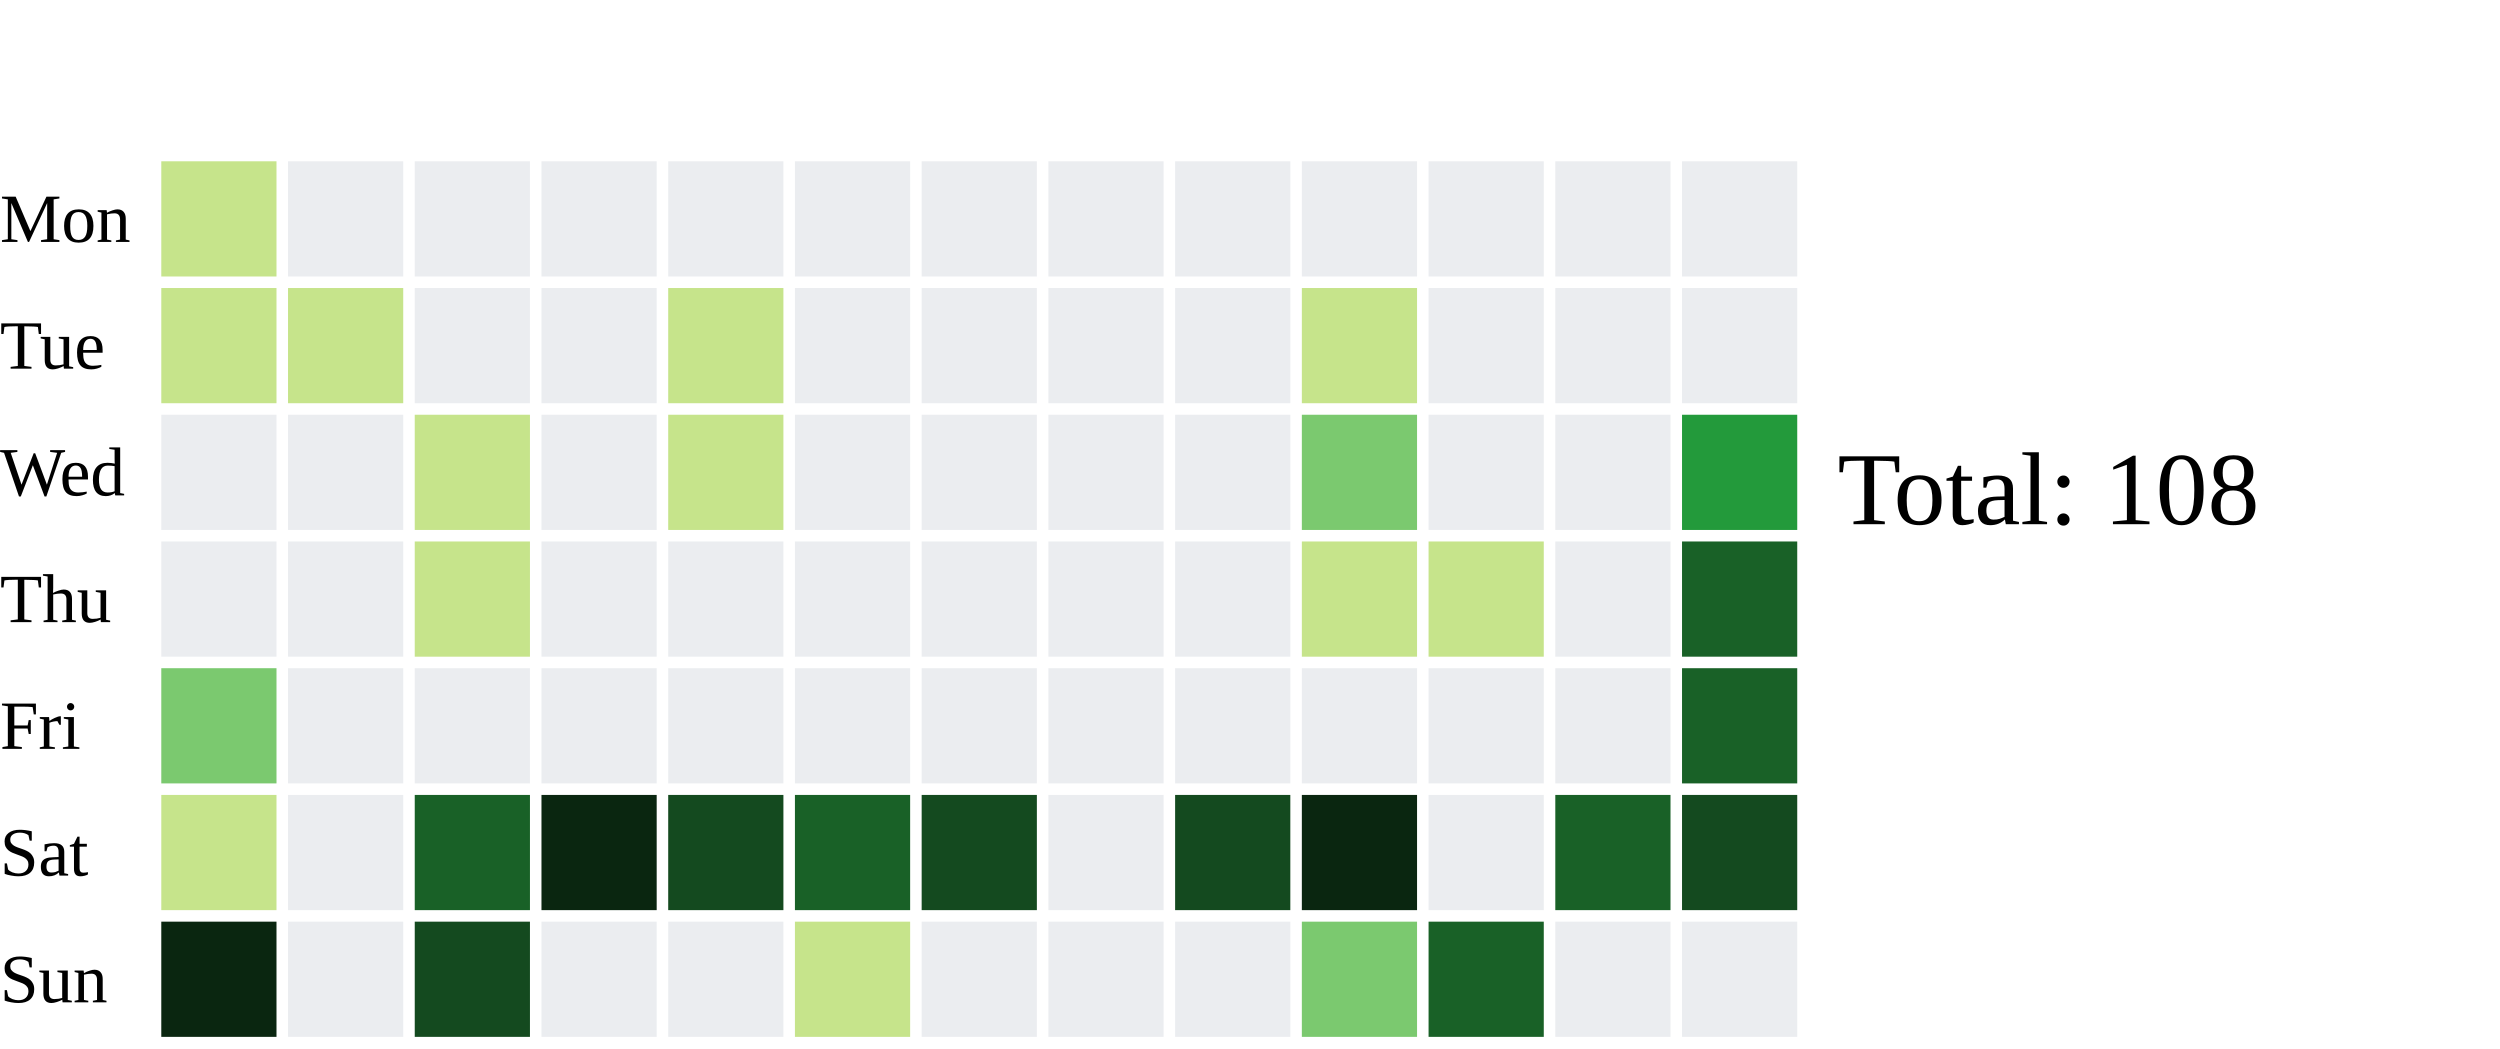
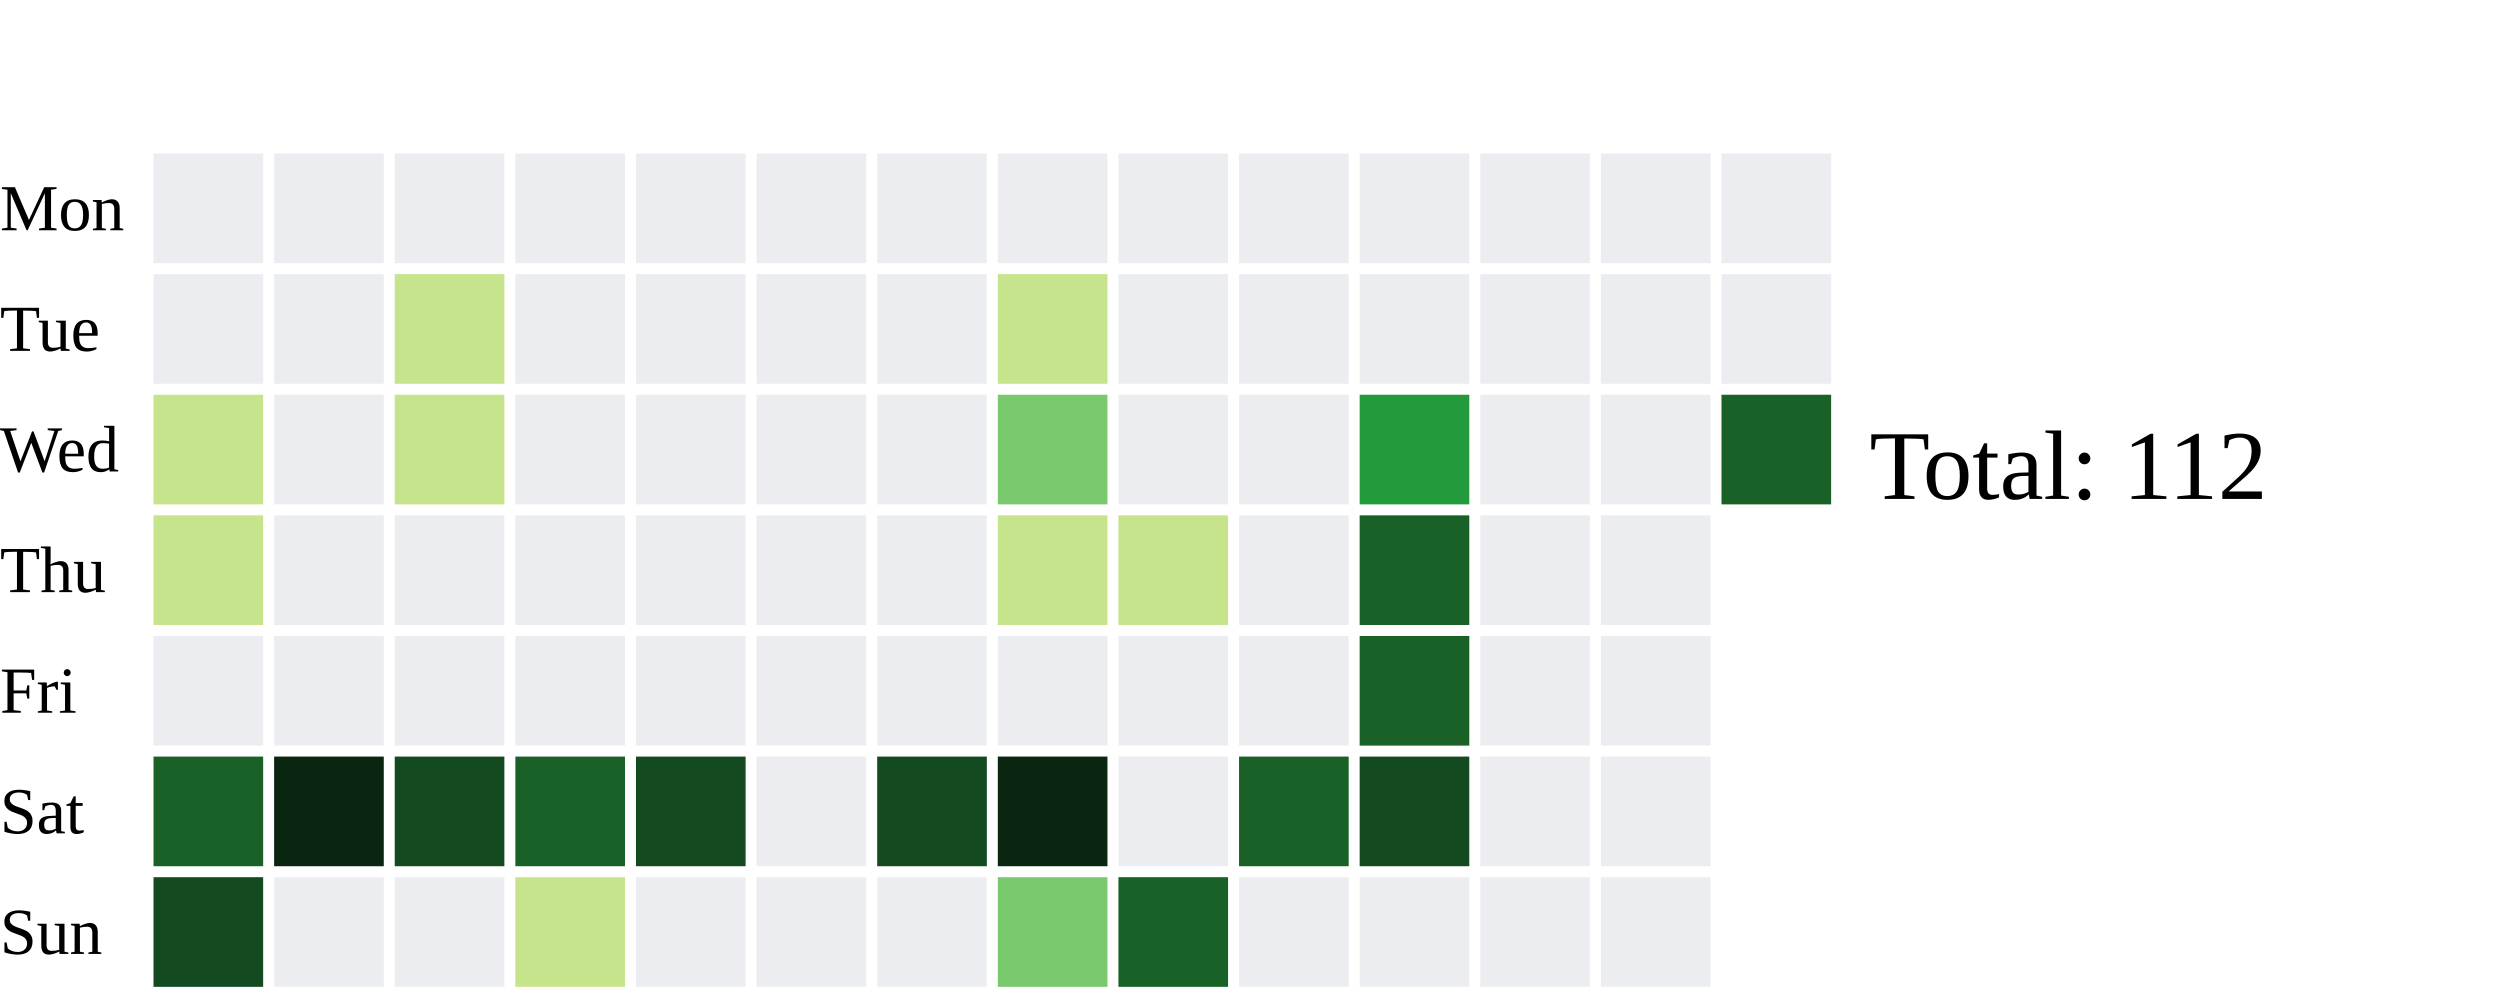
- <svg xmlns="http://www.w3.org/2000/svg" width="434" height="182">
+ <svg xmlns="http://www.w3.org/2000/svg" width="456" height="182">
  <text x="0" y="42.0" font-size="12" fill="black">Mon</text>
  <text x="0" y="64.0" font-size="12" fill="black">Tue</text>
  <text x="0" y="86.0" font-size="12" fill="black">Wed</text>
  <text x="0" y="108.0" font-size="12" fill="black">Thu</text>
  <text x="0" y="130.0" font-size="12" fill="black">Fri</text>
  <text x="0" y="152.0" font-size="12" fill="black">Sat</text>
  <text x="0" y="174.0" font-size="12" fill="black">Sun</text>
-   <rect x="28" y="28" width="20" height="20" fill="#c6e48b">
+   <rect x="28" y="28" width="20" height="20" fill="#ebedf0">
    </rect>
-   <rect x="28" y="50" width="20" height="20" fill="#c6e48b">
+   <rect x="28" y="50" width="20" height="20" fill="#ebedf0">
    </rect>
-   <rect x="28" y="72" width="20" height="20" fill="#ebedf0">
+   <rect x="28" y="72" width="20" height="20" fill="#c6e48b">
    </rect>
-   <rect x="28" y="94" width="20" height="20" fill="#ebedf0">
+   <rect x="28" y="94" width="20" height="20" fill="#c6e48b">
    </rect>
-   <rect x="28" y="116" width="20" height="20" fill="#7bc96f">
+   <rect x="28" y="116" width="20" height="20" fill="#ebedf0">
    </rect>
-   <rect x="28" y="138" width="20" height="20" fill="#c6e48b">
+   <rect x="28" y="138" width="20" height="20" fill="#196127">
    </rect>
-   <rect x="28" y="160" width="20" height="20" fill="#0A2610">
+   <rect x="28" y="160" width="20" height="20" fill="#144A1F">
    </rect>
  <rect x="50" y="28" width="20" height="20" fill="#ebedf0">
    </rect>
-   <rect x="50" y="50" width="20" height="20" fill="#c6e48b">
+   <rect x="50" y="50" width="20" height="20" fill="#ebedf0">
    </rect>
  <rect x="50" y="72" width="20" height="20" fill="#ebedf0">
    </rect>
  <rect x="50" y="94" width="20" height="20" fill="#ebedf0">
    </rect>
  <rect x="50" y="116" width="20" height="20" fill="#ebedf0">
    </rect>
-   <rect x="50" y="138" width="20" height="20" fill="#ebedf0">
+   <rect x="50" y="138" width="20" height="20" fill="#0A2610">
    </rect>
  <rect x="50" y="160" width="20" height="20" fill="#ebedf0">
    </rect>
  <rect x="72" y="28" width="20" height="20" fill="#ebedf0">
    </rect>
-   <rect x="72" y="50" width="20" height="20" fill="#ebedf0">
+   <rect x="72" y="50" width="20" height="20" fill="#c6e48b">
    </rect>
  <rect x="72" y="72" width="20" height="20" fill="#c6e48b">
    </rect>
-   <rect x="72" y="94" width="20" height="20" fill="#c6e48b">
+   <rect x="72" y="94" width="20" height="20" fill="#ebedf0">
    </rect>
  <rect x="72" y="116" width="20" height="20" fill="#ebedf0">
    </rect>
-   <rect x="72" y="138" width="20" height="20" fill="#196127">
+   <rect x="72" y="138" width="20" height="20" fill="#144A1F">
    </rect>
-   <rect x="72" y="160" width="20" height="20" fill="#144A1F">
+   <rect x="72" y="160" width="20" height="20" fill="#ebedf0">
    </rect>
  <rect x="94" y="28" width="20" height="20" fill="#ebedf0">
    </rect>
  <rect x="94" y="50" width="20" height="20" fill="#ebedf0">
    </rect>
  <rect x="94" y="72" width="20" height="20" fill="#ebedf0">
    </rect>
  <rect x="94" y="94" width="20" height="20" fill="#ebedf0">
    </rect>
  <rect x="94" y="116" width="20" height="20" fill="#ebedf0">
    </rect>
-   <rect x="94" y="138" width="20" height="20" fill="#0A2610">
+   <rect x="94" y="138" width="20" height="20" fill="#196127">
    </rect>
-   <rect x="94" y="160" width="20" height="20" fill="#ebedf0">
+   <rect x="94" y="160" width="20" height="20" fill="#c6e48b">
    </rect>
  <rect x="116" y="28" width="20" height="20" fill="#ebedf0">
    </rect>
-   <rect x="116" y="50" width="20" height="20" fill="#c6e48b">
+   <rect x="116" y="50" width="20" height="20" fill="#ebedf0">
    </rect>
-   <rect x="116" y="72" width="20" height="20" fill="#c6e48b">
+   <rect x="116" y="72" width="20" height="20" fill="#ebedf0">
    </rect>
  <rect x="116" y="94" width="20" height="20" fill="#ebedf0">
    </rect>
  <rect x="116" y="116" width="20" height="20" fill="#ebedf0">
    </rect>
  <rect x="116" y="138" width="20" height="20" fill="#144A1F">
    </rect>
  <rect x="116" y="160" width="20" height="20" fill="#ebedf0">
    </rect>
  <rect x="138" y="28" width="20" height="20" fill="#ebedf0">
    </rect>
  <rect x="138" y="50" width="20" height="20" fill="#ebedf0">
    </rect>
  <rect x="138" y="72" width="20" height="20" fill="#ebedf0">
    </rect>
  <rect x="138" y="94" width="20" height="20" fill="#ebedf0">
    </rect>
  <rect x="138" y="116" width="20" height="20" fill="#ebedf0">
    </rect>
-   <rect x="138" y="138" width="20" height="20" fill="#196127">
+   <rect x="138" y="138" width="20" height="20" fill="#ebedf0">
    </rect>
-   <rect x="138" y="160" width="20" height="20" fill="#c6e48b">
+   <rect x="138" y="160" width="20" height="20" fill="#ebedf0">
    </rect>
  <rect x="160" y="28" width="20" height="20" fill="#ebedf0">
    </rect>
  <rect x="160" y="50" width="20" height="20" fill="#ebedf0">
    </rect>
  <rect x="160" y="72" width="20" height="20" fill="#ebedf0">
    </rect>
  <rect x="160" y="94" width="20" height="20" fill="#ebedf0">
    </rect>
  <rect x="160" y="116" width="20" height="20" fill="#ebedf0">
    </rect>
  <rect x="160" y="138" width="20" height="20" fill="#144A1F">
    </rect>
  <rect x="160" y="160" width="20" height="20" fill="#ebedf0">
    </rect>
  <rect x="182" y="28" width="20" height="20" fill="#ebedf0">
    </rect>
-   <rect x="182" y="50" width="20" height="20" fill="#ebedf0">
+   <rect x="182" y="50" width="20" height="20" fill="#c6e48b">
    </rect>
-   <rect x="182" y="72" width="20" height="20" fill="#ebedf0">
+   <rect x="182" y="72" width="20" height="20" fill="#7bc96f">
    </rect>
-   <rect x="182" y="94" width="20" height="20" fill="#ebedf0">
+   <rect x="182" y="94" width="20" height="20" fill="#c6e48b">
    </rect>
  <rect x="182" y="116" width="20" height="20" fill="#ebedf0">
    </rect>
-   <rect x="182" y="138" width="20" height="20" fill="#ebedf0">
+   <rect x="182" y="138" width="20" height="20" fill="#0A2610">
    </rect>
-   <rect x="182" y="160" width="20" height="20" fill="#ebedf0">
+   <rect x="182" y="160" width="20" height="20" fill="#7bc96f">
    </rect>
  <rect x="204" y="28" width="20" height="20" fill="#ebedf0">
    </rect>
  <rect x="204" y="50" width="20" height="20" fill="#ebedf0">
    </rect>
  <rect x="204" y="72" width="20" height="20" fill="#ebedf0">
    </rect>
-   <rect x="204" y="94" width="20" height="20" fill="#ebedf0">
+   <rect x="204" y="94" width="20" height="20" fill="#c6e48b">
    </rect>
  <rect x="204" y="116" width="20" height="20" fill="#ebedf0">
    </rect>
-   <rect x="204" y="138" width="20" height="20" fill="#144A1F">
+   <rect x="204" y="138" width="20" height="20" fill="#ebedf0">
    </rect>
-   <rect x="204" y="160" width="20" height="20" fill="#ebedf0">
+   <rect x="204" y="160" width="20" height="20" fill="#196127">
    </rect>
  <rect x="226" y="28" width="20" height="20" fill="#ebedf0">
    </rect>
-   <rect x="226" y="50" width="20" height="20" fill="#c6e48b">
+   <rect x="226" y="50" width="20" height="20" fill="#ebedf0">
    </rect>
-   <rect x="226" y="72" width="20" height="20" fill="#7bc96f">
+   <rect x="226" y="72" width="20" height="20" fill="#ebedf0">
    </rect>
-   <rect x="226" y="94" width="20" height="20" fill="#c6e48b">
+   <rect x="226" y="94" width="20" height="20" fill="#ebedf0">
    </rect>
  <rect x="226" y="116" width="20" height="20" fill="#ebedf0">
    </rect>
-   <rect x="226" y="138" width="20" height="20" fill="#0A2610">
+   <rect x="226" y="138" width="20" height="20" fill="#196127">
    </rect>
-   <rect x="226" y="160" width="20" height="20" fill="#7bc96f">
+   <rect x="226" y="160" width="20" height="20" fill="#ebedf0">
    </rect>
  <rect x="248" y="28" width="20" height="20" fill="#ebedf0">
    </rect>
  <rect x="248" y="50" width="20" height="20" fill="#ebedf0">
    </rect>
-   <rect x="248" y="72" width="20" height="20" fill="#ebedf0">
+   <rect x="248" y="72" width="20" height="20" fill="#239a3b">
    </rect>
-   <rect x="248" y="94" width="20" height="20" fill="#c6e48b">
+   <rect x="248" y="94" width="20" height="20" fill="#196127">
    </rect>
-   <rect x="248" y="116" width="20" height="20" fill="#ebedf0">
+   <rect x="248" y="116" width="20" height="20" fill="#196127">
    </rect>
-   <rect x="248" y="138" width="20" height="20" fill="#ebedf0">
+   <rect x="248" y="138" width="20" height="20" fill="#144A1F">
    </rect>
-   <rect x="248" y="160" width="20" height="20" fill="#196127">
+   <rect x="248" y="160" width="20" height="20" fill="#ebedf0">
    </rect>
  <rect x="270" y="28" width="20" height="20" fill="#ebedf0">
    </rect>
  <rect x="270" y="50" width="20" height="20" fill="#ebedf0">
    </rect>
  <rect x="270" y="72" width="20" height="20" fill="#ebedf0">
    </rect>
  <rect x="270" y="94" width="20" height="20" fill="#ebedf0">
    </rect>
  <rect x="270" y="116" width="20" height="20" fill="#ebedf0">
    </rect>
-   <rect x="270" y="138" width="20" height="20" fill="#196127">
+   <rect x="270" y="138" width="20" height="20" fill="#ebedf0">
    </rect>
  <rect x="270" y="160" width="20" height="20" fill="#ebedf0">
    </rect>
  <rect x="292" y="28" width="20" height="20" fill="#ebedf0">
    </rect>
  <rect x="292" y="50" width="20" height="20" fill="#ebedf0">
    </rect>
-   <rect x="292" y="72" width="20" height="20" fill="#239a3b">
+   <rect x="292" y="72" width="20" height="20" fill="#ebedf0">
    </rect>
-   <rect x="292" y="94" width="20" height="20" fill="#196127">
+   <rect x="292" y="94" width="20" height="20" fill="#ebedf0">
    </rect>
-   <rect x="292" y="116" width="20" height="20" fill="#196127">
+   <rect x="292" y="116" width="20" height="20" fill="#ebedf0">
    </rect>
-   <rect x="292" y="138" width="20" height="20" fill="#144A1F">
+   <rect x="292" y="138" width="20" height="20" fill="#ebedf0">
    </rect>
  <rect x="292" y="160" width="20" height="20" fill="#ebedf0">
    </rect>
-   <text x="319" y="91.0" font-size="18" fill="black">Total: 108</text>
+   <rect x="314" y="28" width="20" height="20" fill="#ebedf0">
+     </rect>
+   <rect x="314" y="50" width="20" height="20" fill="#ebedf0">
+     </rect>
+   <rect x="314" y="72" width="20" height="20" fill="#196127">
+     </rect>
+   <text x="341" y="91.0" font-size="18" fill="black">Total: 112</text>
</svg>
